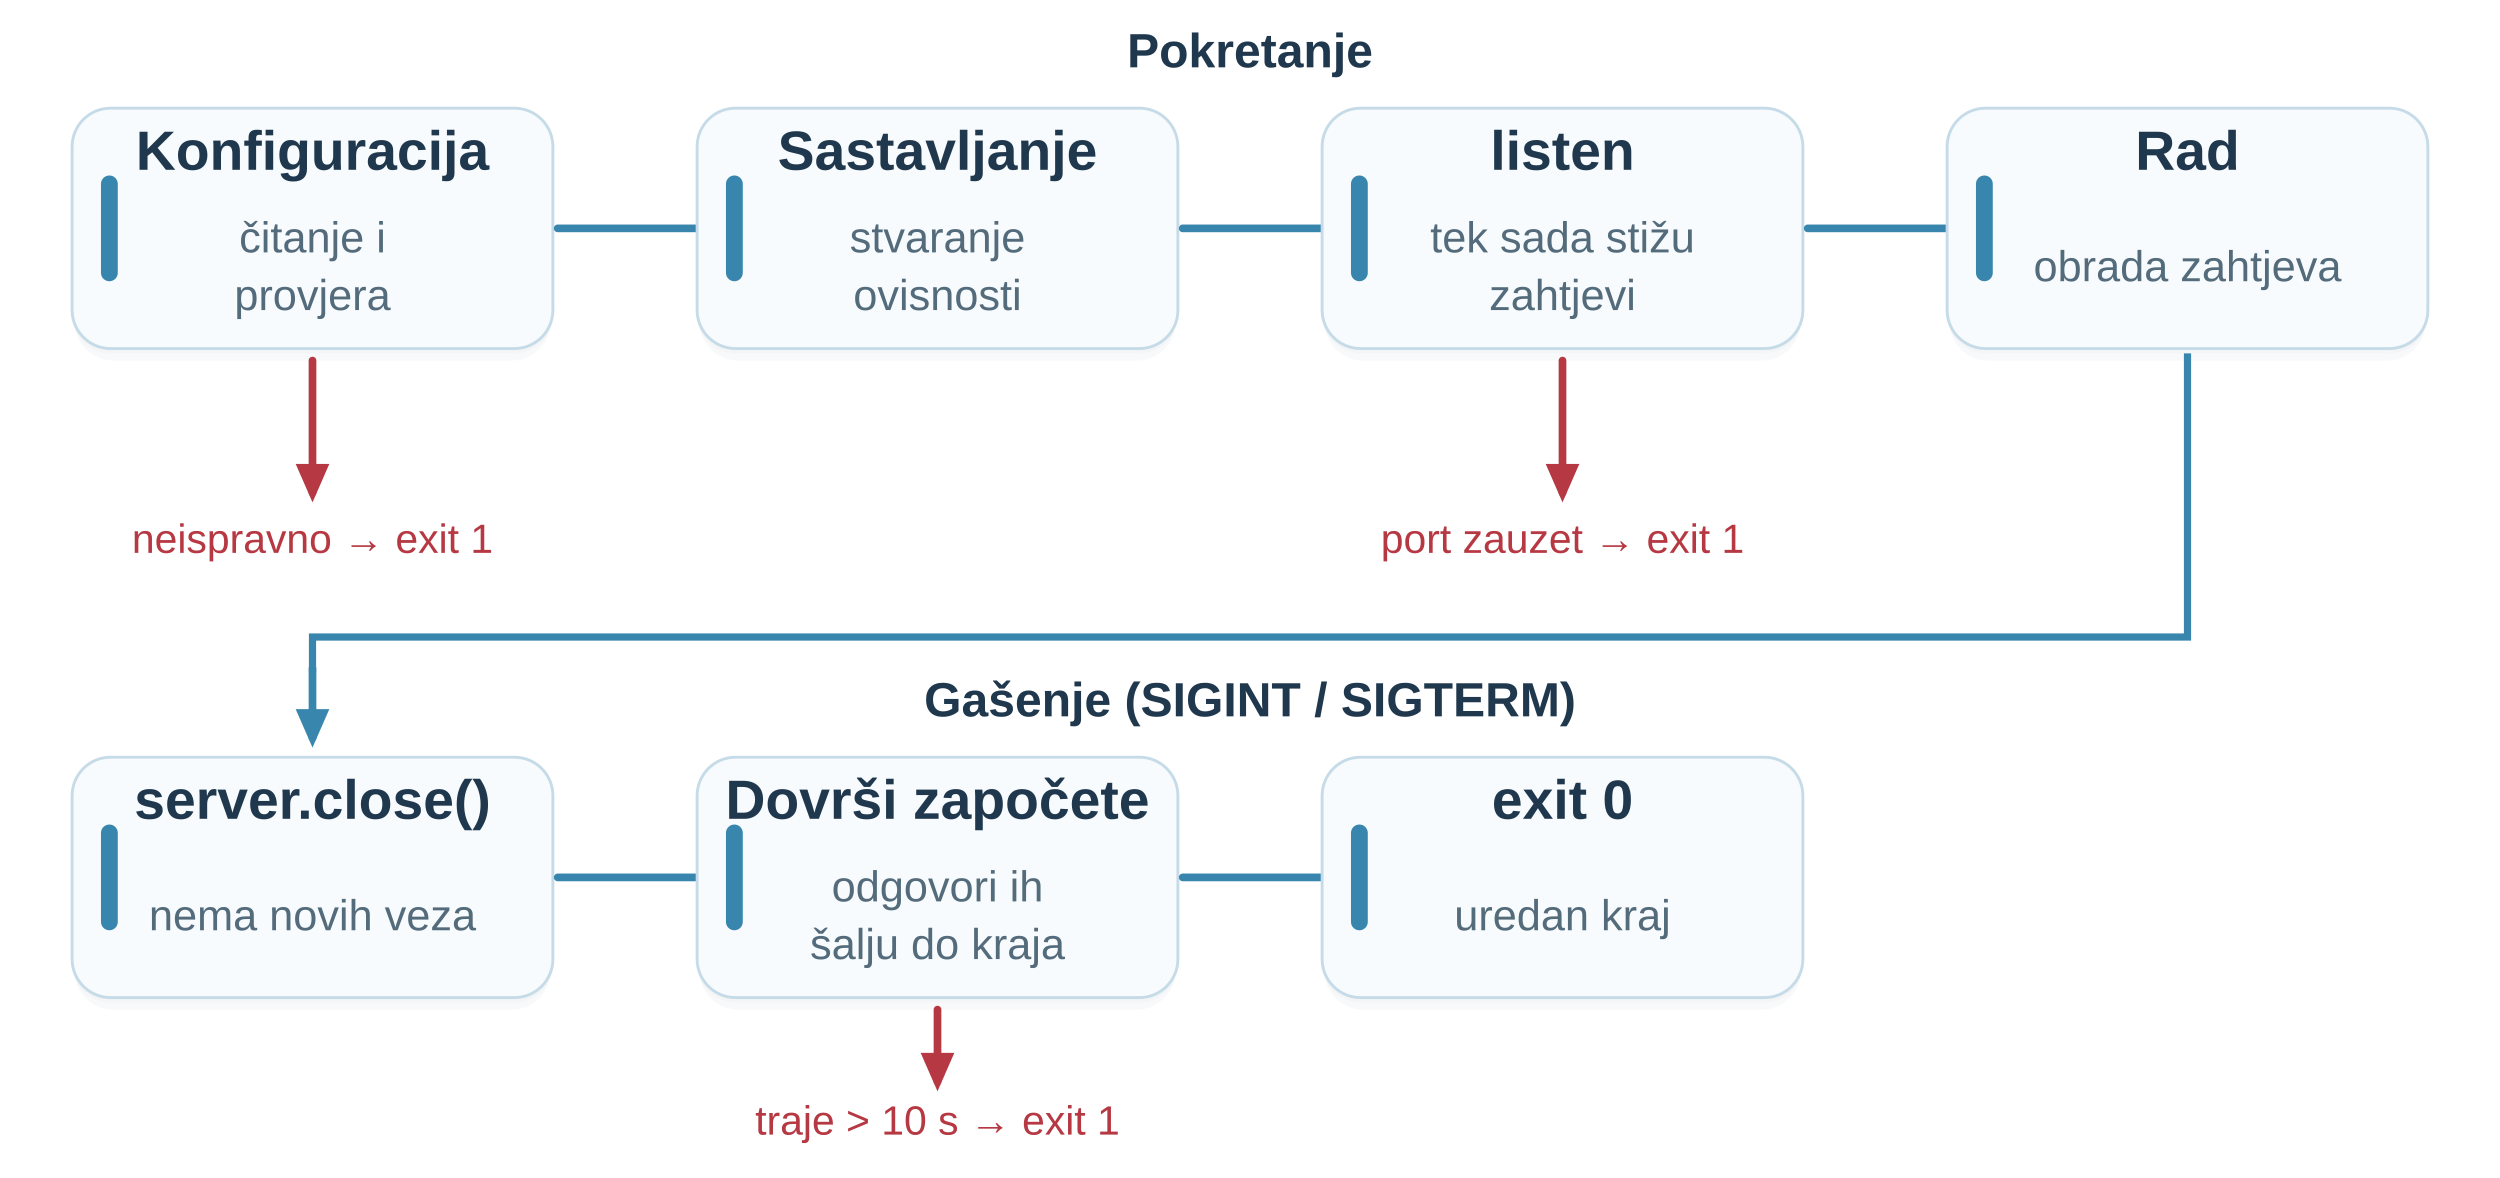
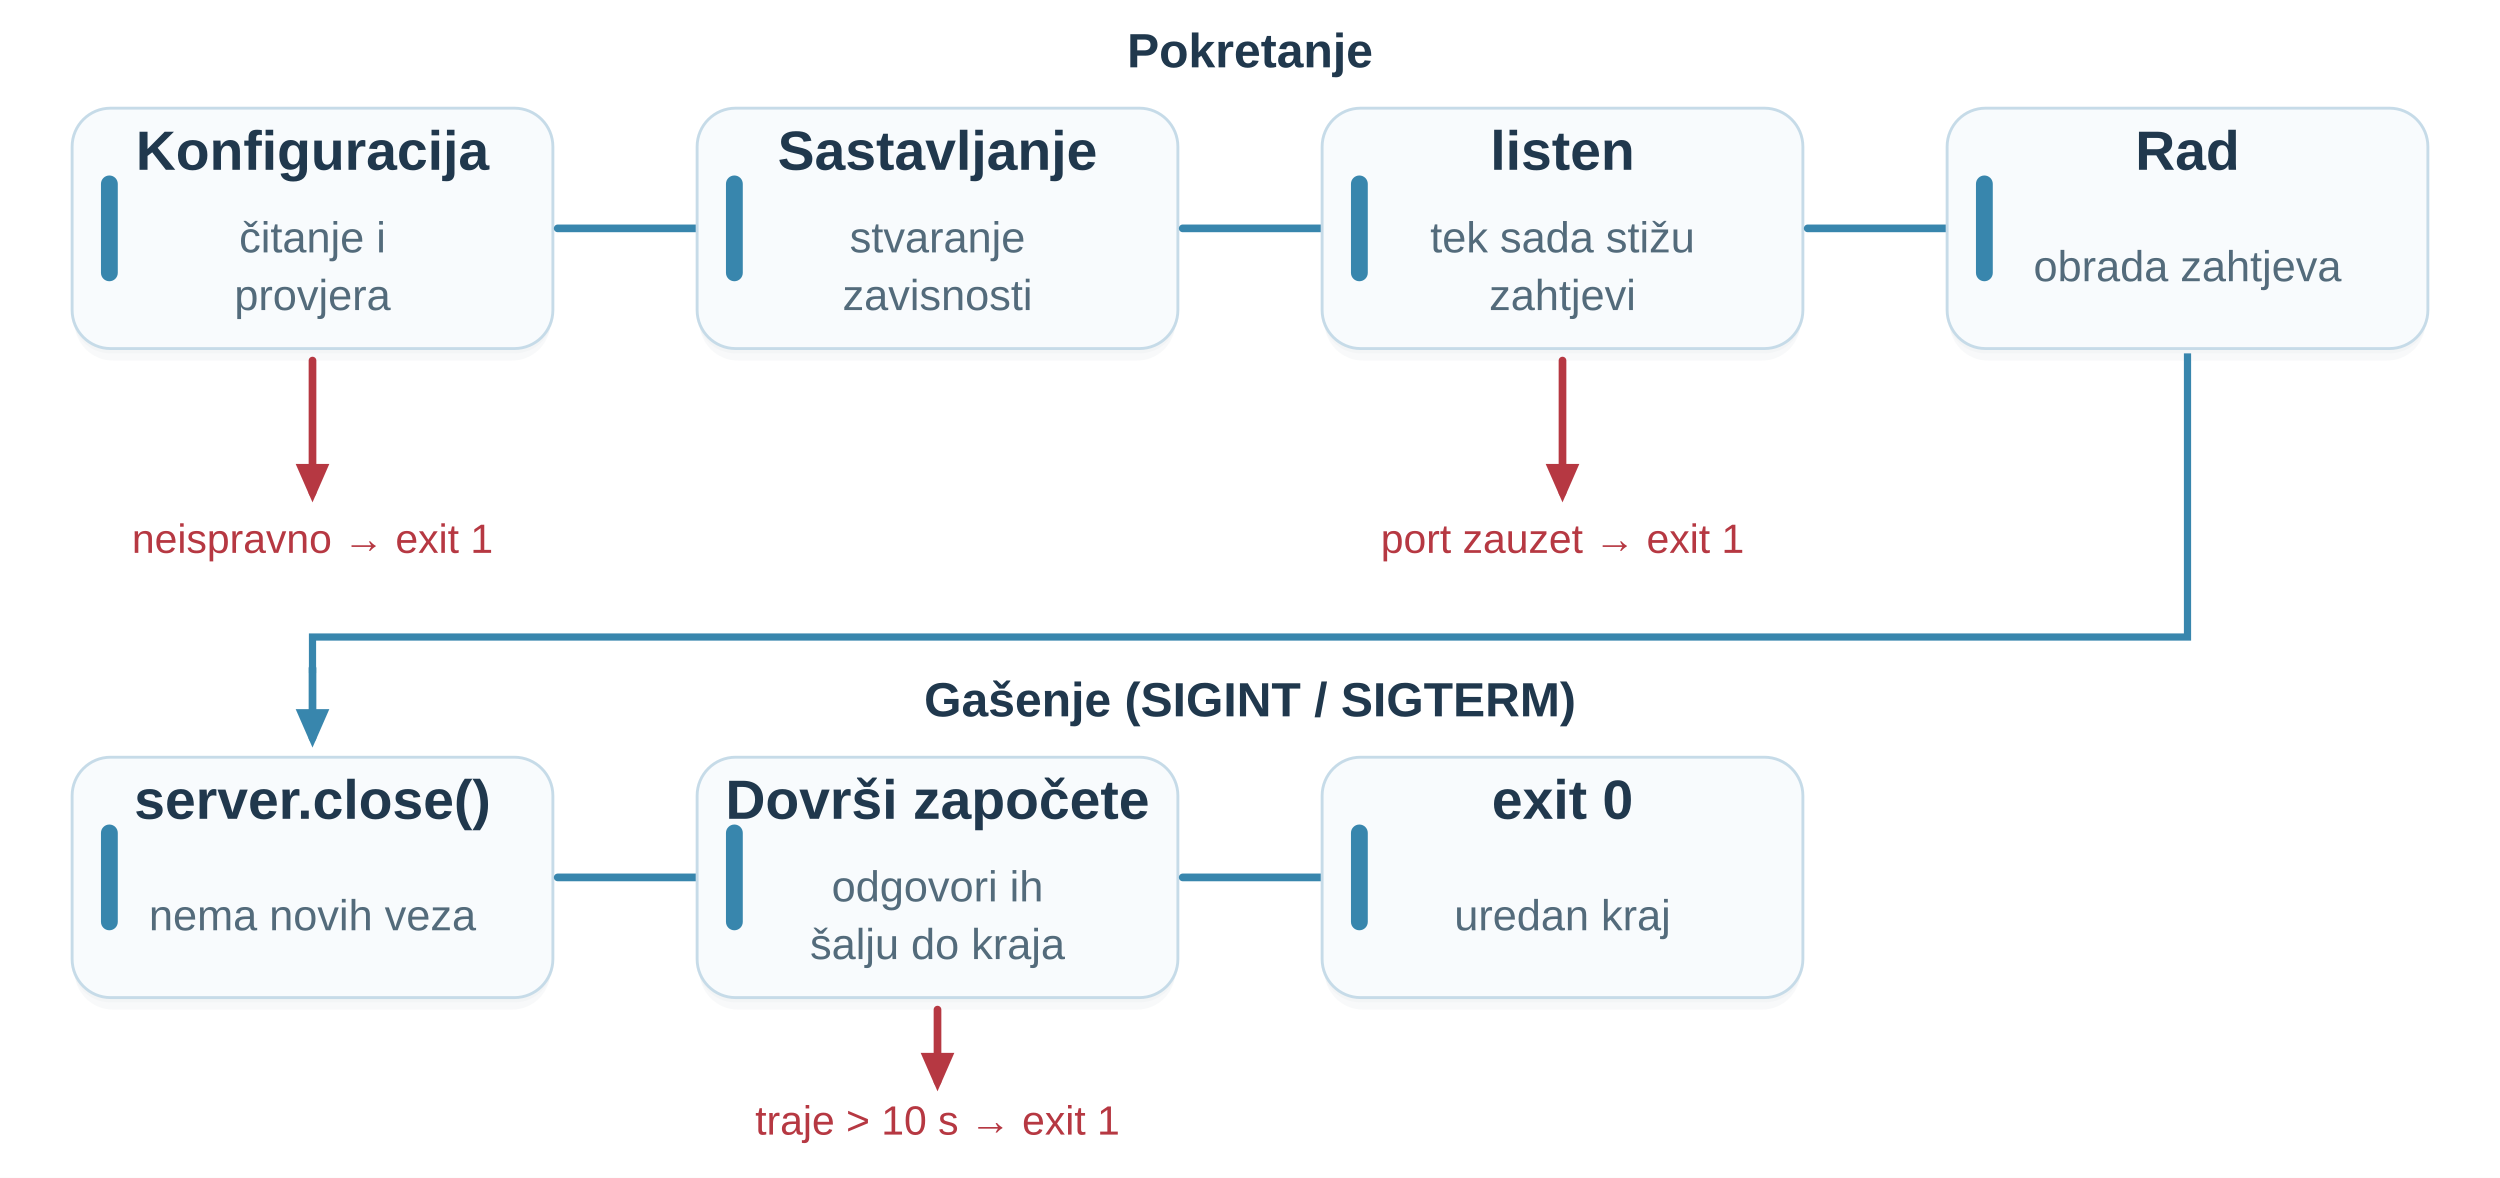
<svg xmlns="http://www.w3.org/2000/svg" width="1040" height="490" viewBox="0 0 1040 490">
  <defs>
    <marker id="arrow-blue" markerWidth="18" markerHeight="18" refX="14" refY="9" orient="auto" markerUnits="userSpaceOnUse">
      <path d="M2,2 L18,9 L2,16 Z" fill="#3886ad" />
    </marker>
    <marker id="arrow-red" markerWidth="18" markerHeight="18" refX="14" refY="9" orient="auto" markerUnits="userSpaceOnUse">
      <path d="M2,2 L18,9 L2,16 Z" fill="#b63842" />
    </marker>
  </defs>
  <rect width="1040" height="490" fill="white" />
  <text x="520" y="28" text-anchor="middle" font-family="Arial, sans-serif" font-size="20" font-weight="600" fill="#20384d">Pokretanje</text>
  <rect x="31" y="50" width="198" height="100" rx="16" fill="#24445c" opacity=".035" />
  <rect x="30" y="47" width="200" height="100" rx="16" fill="#24445c" opacity=".025" />
  <rect x="30" y="45" width="200" height="100" rx="16" fill="#f8fbfd" stroke="#c6dbe8" stroke-width="1.2" />
  <rect x="42" y="73" width="7" height="44" rx="3.5" fill="#3886ad" />
  <text x="130.0" y="70.635" text-anchor="middle" font-family="Arial, sans-serif" font-size="23" font-weight="600" fill="#20384d">Konfiguracija</text>
  <text x="130.0" y="104.985" text-anchor="middle" font-family="Arial, sans-serif" font-size="18" font-weight="400" fill="#536b7b">čitanje i</text>
  <text x="130.0" y="128.985" text-anchor="middle" font-family="Arial, sans-serif" font-size="18" font-weight="400" fill="#536b7b">provjera</text>
  <path d="M232,95 L312,95" fill="none" stroke="#3886ad" stroke-width="3.2" stroke-linecap="round" marker-end="url(#arrow-blue)" />
  <rect x="291" y="50" width="198" height="100" rx="16" fill="#24445c" opacity=".035" />
  <rect x="290" y="47" width="200" height="100" rx="16" fill="#24445c" opacity=".025" />
  <rect x="290" y="45" width="200" height="100" rx="16" fill="#f8fbfd" stroke="#c6dbe8" stroke-width="1.2" />
  <rect x="302" y="73" width="7" height="44" rx="3.5" fill="#3886ad" />
  <text x="390.0" y="70.635" text-anchor="middle" font-family="Arial, sans-serif" font-size="23" font-weight="600" fill="#20384d">Sastavljanje</text>
  <text x="390.0" y="104.985" text-anchor="middle" font-family="Arial, sans-serif" font-size="18" font-weight="400" fill="#536b7b">stvaranje</text>
-   <text x="390.0" y="128.985" text-anchor="middle" font-family="Arial, sans-serif" font-size="18" font-weight="400" fill="#536b7b">ovisnosti</text>
+   <text x="390.0" y="128.985" text-anchor="middle" font-family="Arial, sans-serif" font-size="18" font-weight="400" fill="#536b7b">zavisnosti</text>
  <path d="M492,95 L572,95" fill="none" stroke="#3886ad" stroke-width="3.2" stroke-linecap="round" marker-end="url(#arrow-blue)" />
  <rect x="551" y="50" width="198" height="100" rx="16" fill="#24445c" opacity=".035" />
  <rect x="550" y="47" width="200" height="100" rx="16" fill="#24445c" opacity=".025" />
  <rect x="550" y="45" width="200" height="100" rx="16" fill="#f8fbfd" stroke="#c6dbe8" stroke-width="1.2" />
  <rect x="562" y="73" width="7" height="44" rx="3.5" fill="#3886ad" />
  <text x="650.0" y="70.635" text-anchor="middle" font-family="Arial, sans-serif" font-size="23" font-weight="600" fill="#20384d">listen</text>
  <text x="650.0" y="104.985" text-anchor="middle" font-family="Arial, sans-serif" font-size="18" font-weight="400" fill="#536b7b">tek sada stižu</text>
  <text x="650.0" y="128.985" text-anchor="middle" font-family="Arial, sans-serif" font-size="18" font-weight="400" fill="#536b7b">zahtjevi</text>
  <path d="M752,95 L832,95" fill="none" stroke="#3886ad" stroke-width="3.2" stroke-linecap="round" marker-end="url(#arrow-blue)" />
  <rect x="811" y="50" width="198" height="100" rx="16" fill="#24445c" opacity=".035" />
  <rect x="810" y="47" width="200" height="100" rx="16" fill="#24445c" opacity=".025" />
  <rect x="810" y="45" width="200" height="100" rx="16" fill="#f8fbfd" stroke="#c6dbe8" stroke-width="1.2" />
  <rect x="822" y="73" width="7" height="44" rx="3.5" fill="#3886ad" />
  <text x="910.0" y="70.635" text-anchor="middle" font-family="Arial, sans-serif" font-size="23" font-weight="600" fill="#20384d">Rad</text>
  <text x="910.0" y="116.985" text-anchor="middle" font-family="Arial, sans-serif" font-size="18" font-weight="400" fill="#536b7b">obrada zahtjeva</text>
  <path d="M130,150 L130,205" fill="none" stroke="#b63842" stroke-width="3.2" stroke-linecap="round" marker-end="url(#arrow-red)" />
  <text x="130" y="230" text-anchor="middle" font-family="Arial, sans-serif" font-size="17" font-weight="400" fill="#b63842">neispravno → exit 1</text>
  <path d="M650,150 L650,205" fill="none" stroke="#b63842" stroke-width="3.2" stroke-linecap="round" marker-end="url(#arrow-red)" />
  <text x="650" y="230" text-anchor="middle" font-family="Arial, sans-serif" font-size="17" font-weight="400" fill="#b63842">port zauzet → exit 1</text>
  <text x="520" y="298" text-anchor="middle" font-family="Arial, sans-serif" font-size="20" font-weight="600" fill="#20384d">Gašenje (SIGINT / SIGTERM)</text>
  <rect x="31" y="320" width="198" height="100" rx="16" fill="#24445c" opacity=".035" />
  <rect x="30" y="317" width="200" height="100" rx="16" fill="#24445c" opacity=".025" />
  <rect x="30" y="315" width="200" height="100" rx="16" fill="#f8fbfd" stroke="#c6dbe8" stroke-width="1.2" />
  <rect x="42" y="343" width="7" height="44" rx="3.5" fill="#3886ad" />
  <text x="130.0" y="340.635" text-anchor="middle" font-family="Arial, sans-serif" font-size="23" font-weight="600" fill="#20384d">server.close()</text>
  <text x="130.0" y="386.985" text-anchor="middle" font-family="Arial, sans-serif" font-size="18" font-weight="400" fill="#536b7b">nema novih veza</text>
  <path d="M232,365 L312,365" fill="none" stroke="#3886ad" stroke-width="3.2" stroke-linecap="round" marker-end="url(#arrow-blue)" />
  <rect x="291" y="320" width="198" height="100" rx="16" fill="#24445c" opacity=".035" />
  <rect x="290" y="317" width="200" height="100" rx="16" fill="#24445c" opacity=".025" />
  <rect x="290" y="315" width="200" height="100" rx="16" fill="#f8fbfd" stroke="#c6dbe8" stroke-width="1.2" />
  <rect x="302" y="343" width="7" height="44" rx="3.5" fill="#3886ad" />
  <text x="390.0" y="340.635" text-anchor="middle" font-family="Arial, sans-serif" font-size="23" font-weight="600" fill="#20384d">Dovrši započete</text>
  <text x="390.0" y="374.985" text-anchor="middle" font-family="Arial, sans-serif" font-size="18" font-weight="400" fill="#536b7b">odgovori ih</text>
  <text x="390.0" y="398.985" text-anchor="middle" font-family="Arial, sans-serif" font-size="18" font-weight="400" fill="#536b7b">šalju do kraja</text>
  <path d="M492,365 L572,365" fill="none" stroke="#3886ad" stroke-width="3.2" stroke-linecap="round" marker-end="url(#arrow-blue)" />
  <rect x="551" y="320" width="198" height="100" rx="16" fill="#24445c" opacity=".035" />
  <rect x="550" y="317" width="200" height="100" rx="16" fill="#24445c" opacity=".025" />
  <rect x="550" y="315" width="200" height="100" rx="16" fill="#f8fbfd" stroke="#c6dbe8" stroke-width="1.2" />
  <rect x="562" y="343" width="7" height="44" rx="3.5" fill="#3886ad" />
  <text x="650.0" y="340.635" text-anchor="middle" font-family="Arial, sans-serif" font-size="23" font-weight="600" fill="#20384d">exit 0</text>
  <text x="650.0" y="386.985" text-anchor="middle" font-family="Arial, sans-serif" font-size="18" font-weight="400" fill="#536b7b">uredan kraj</text>
  <path d="M910,147 V265 H130 V280" fill="none" stroke="#3886ad" stroke-width="3" />
  <path d="M130,278 L130,307" fill="none" stroke="#3886ad" stroke-width="3.2" stroke-linecap="round" marker-end="url(#arrow-blue)" />
  <path d="M390,420 L390,450" fill="none" stroke="#b63842" stroke-width="3.2" stroke-linecap="round" marker-end="url(#arrow-red)" />
  <text x="390" y="472" text-anchor="middle" font-family="Arial, sans-serif" font-size="17" font-weight="400" fill="#b63842">traje &gt; 10 s → exit 1</text>
</svg>
